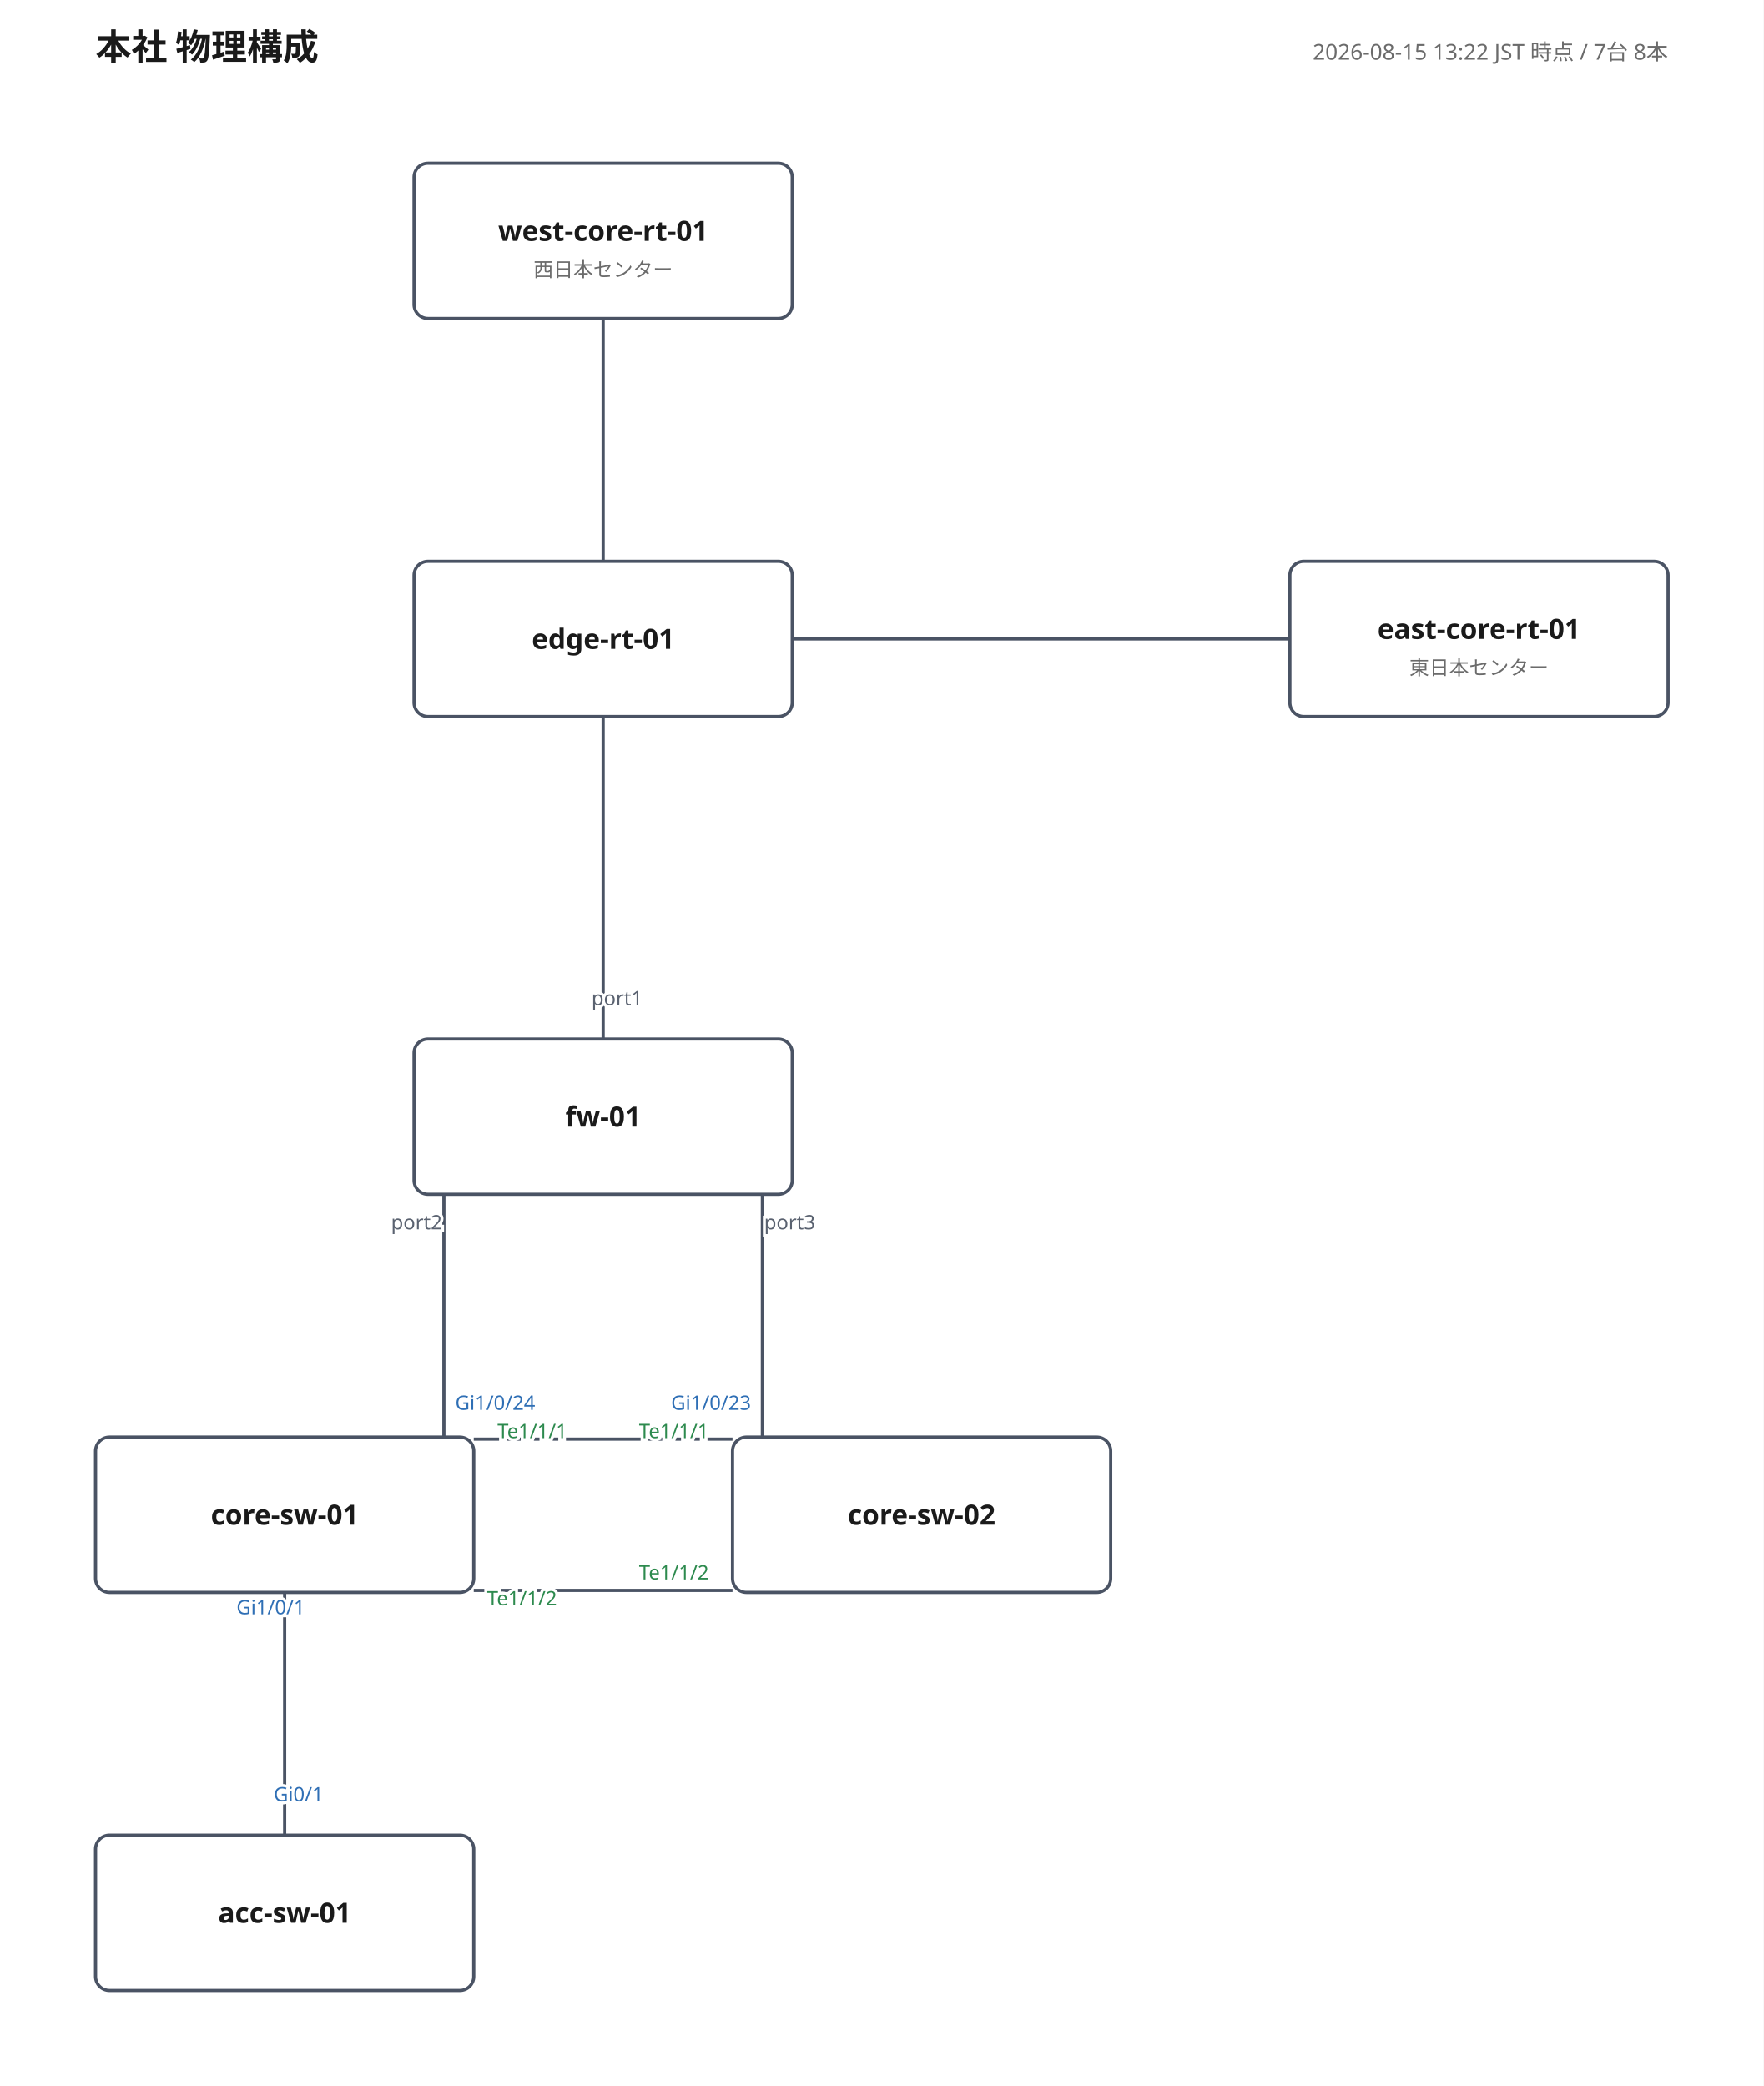
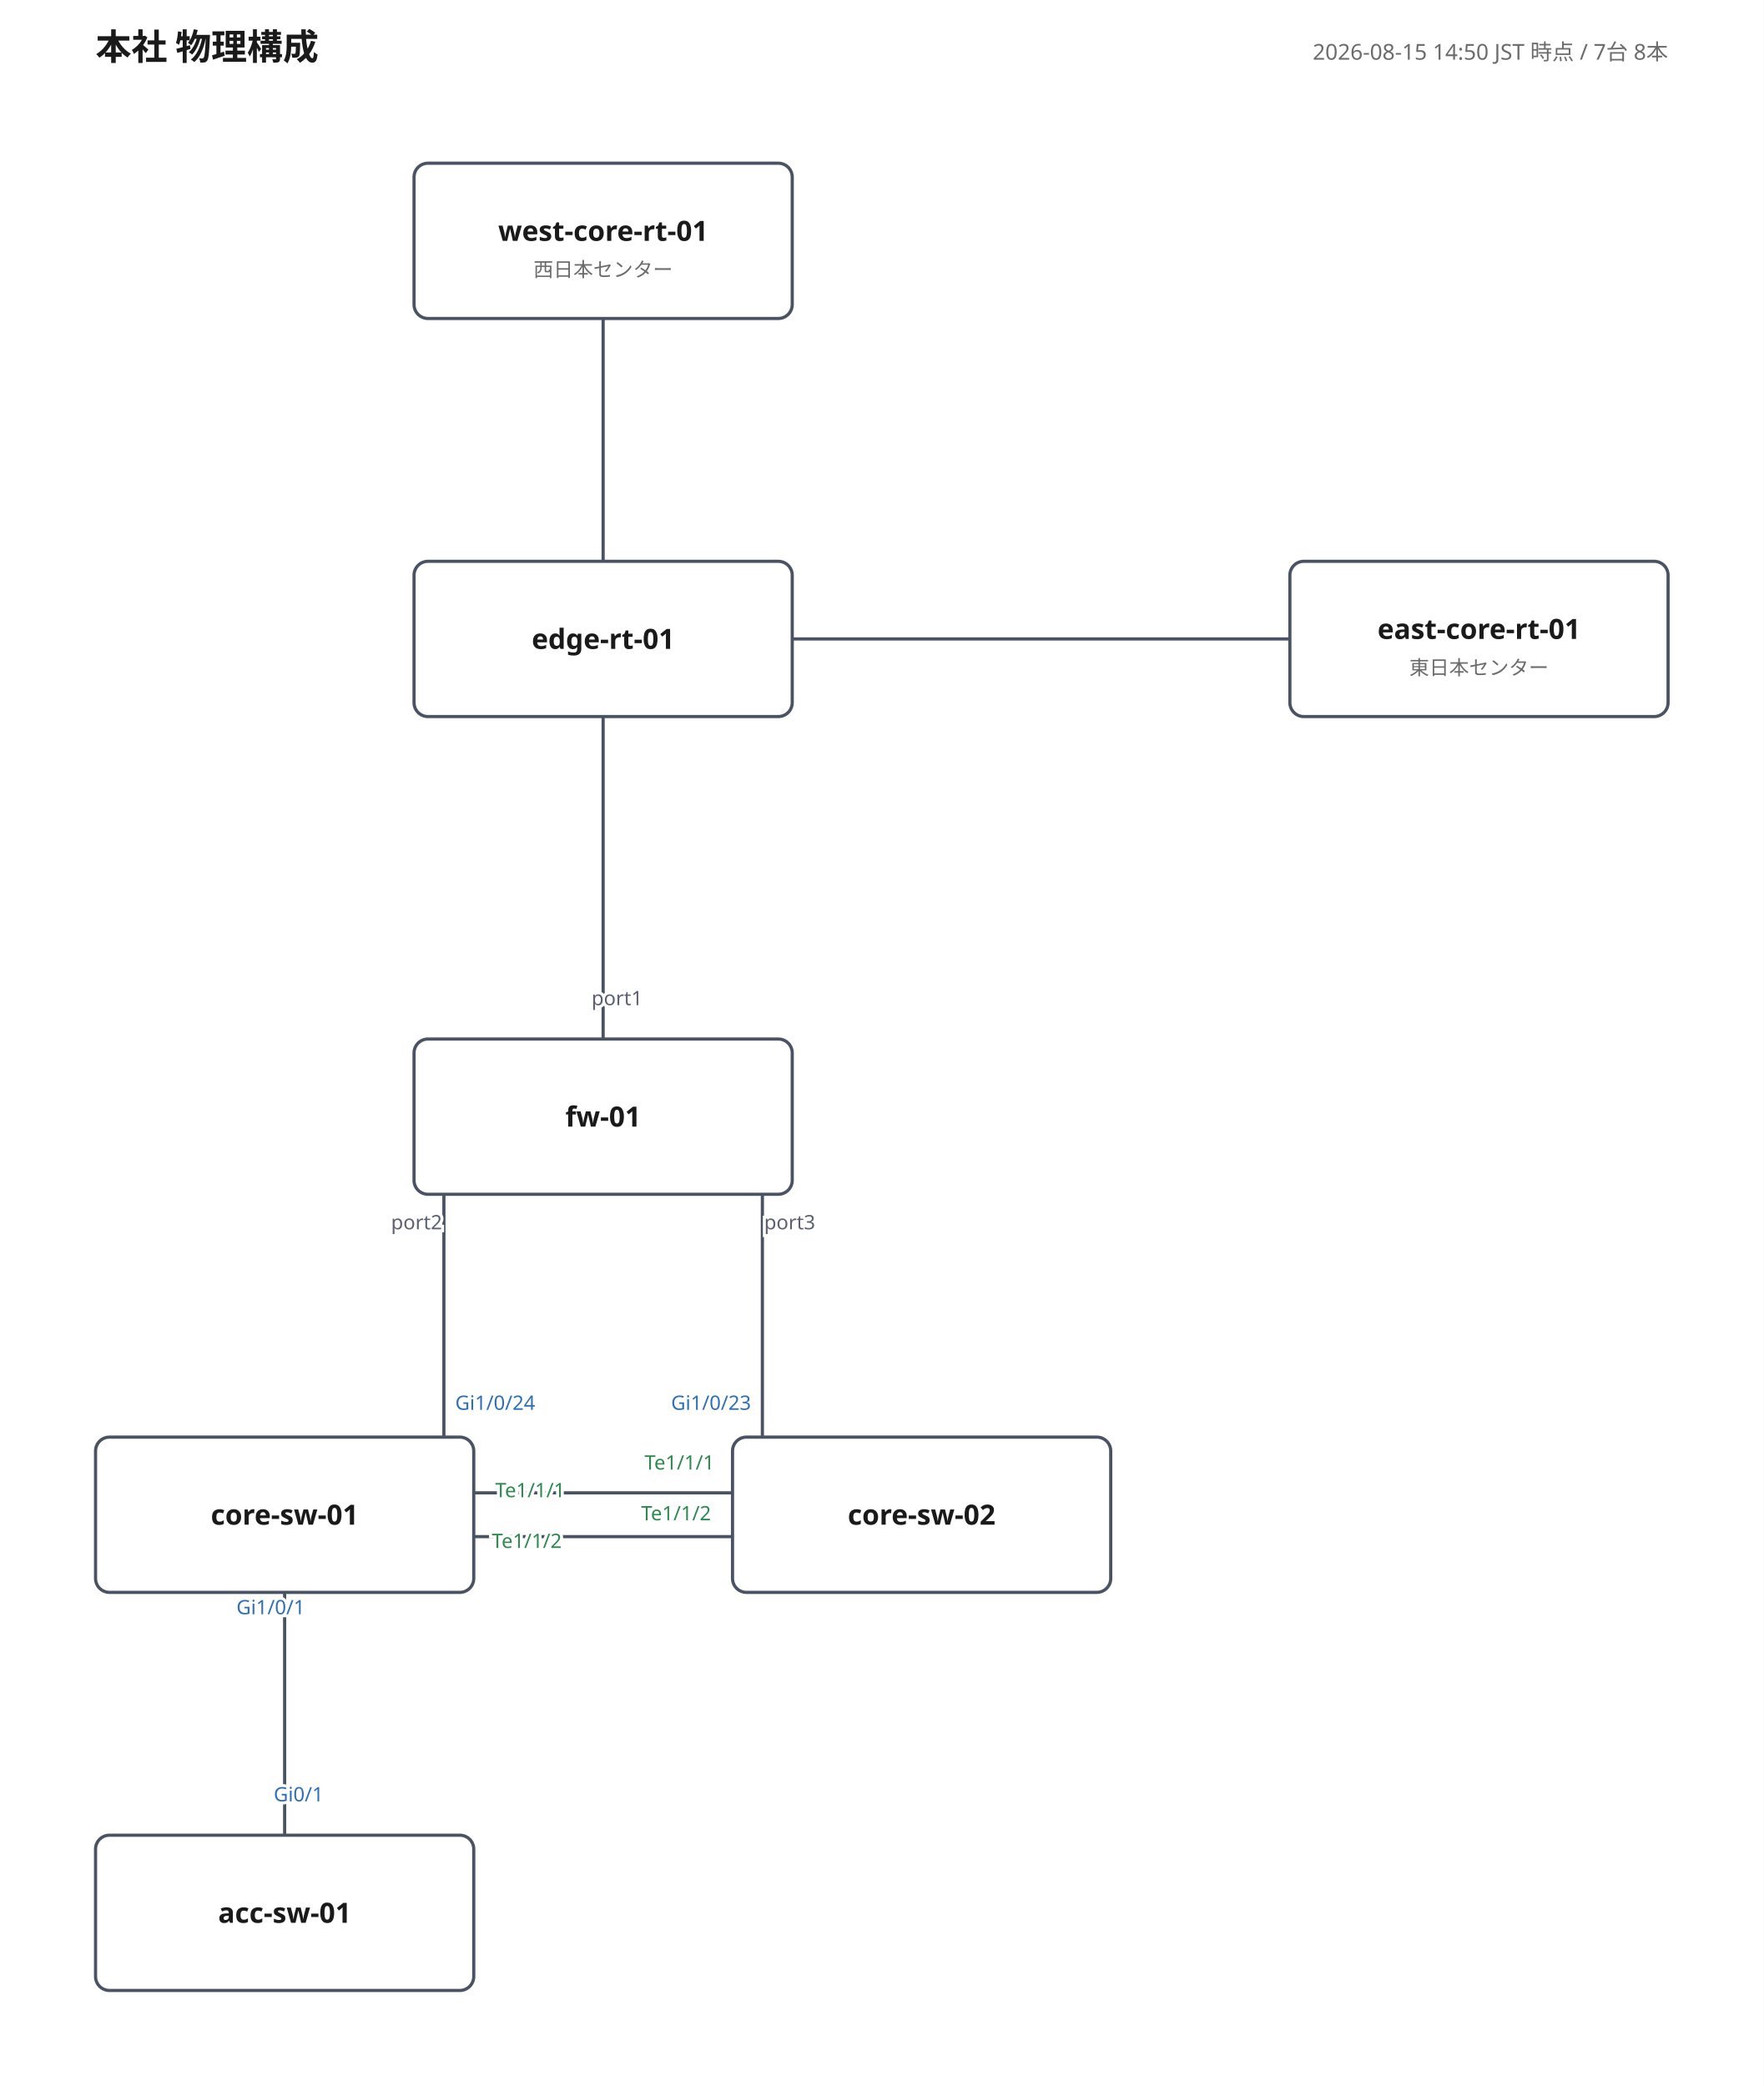
<svg xmlns="http://www.w3.org/2000/svg" width="886" height="1048" viewBox="0 0 886 1048" font-family="'Yu Gothic', 'Hiragino Kaku Gothic ProN', Meiryo, 'Noto Sans JP', sans-serif">
  <rect width="100%" height="100%" fill="#ffffff" />
  <text x="48" y="30" font-size="18" font-weight="700" fill="#1a1a1a">本社 物理構成</text>
-   <text x="838" y="30" font-size="11" fill="#6b6b6b" text-anchor="end">2026-08-15 13:22 JST 時点 / 7台 8本</text>
+   <text x="838" y="30" font-size="11" fill="#6b6b6b" text-anchor="end">2026-08-15 14:50 JST 時点 / 7台 8本</text>
  <polyline points="303,360 303,522" fill="none" stroke="#4a5364" stroke-width="1.6" />
  <text class="port-label" x="296.0" y="371.0" font-size="10" fill="#2f6fb5" text-anchor="middle" paint-order="stroke" stroke="#ffffff" stroke-width="3" />
  <text class="port-label" x="310.0" y="505.0" font-size="10" fill="#5a6270" text-anchor="middle" paint-order="stroke" stroke="#ffffff" stroke-width="3">port1</text>
  <polyline points="223,600 223,722" fill="none" stroke="#4a5364" stroke-width="1.6" />
  <text class="port-label" x="222.1" y="617.6" font-size="10" fill="#5a6270" text-anchor="end" paint-order="stroke" stroke="#ffffff" stroke-width="3">port2</text>
  <text class="port-label" x="228.7" y="708.3" font-size="10" fill="#2f6fb5" text-anchor="start" paint-order="stroke" stroke="#ffffff" stroke-width="3">Gi1/0/24</text>
  <polyline points="383,600 383,722" fill="none" stroke="#4a5364" stroke-width="1.6" />
  <text class="port-label" x="383.9" y="617.6" font-size="10" fill="#5a6270" text-anchor="start" paint-order="stroke" stroke="#ffffff" stroke-width="3">port3</text>
  <text class="port-label" x="377.3" y="708.3" font-size="10" fill="#2f6fb5" text-anchor="end" paint-order="stroke" stroke="#ffffff" stroke-width="3">Gi1/0/23</text>
-   <polyline points="238,723 368,723" fill="none" stroke="#4a5364" stroke-width="1.6" />
-   <text class="port-label" x="249.9" y="722.5" font-size="10" fill="#2d8a4e" text-anchor="start" paint-order="stroke" stroke="#ffffff" stroke-width="3">Te1/1/1</text>
-   <text class="port-label" x="356.1" y="722.5" font-size="10" fill="#2d8a4e" text-anchor="end" paint-order="stroke" stroke="#ffffff" stroke-width="3">Te1/1/1</text>
-   <polyline points="238,799 368,799" fill="none" stroke="#4a5364" stroke-width="1.6" />
-   <text class="port-label" x="244.7" y="806.5" font-size="10" fill="#2d8a4e" text-anchor="start" paint-order="stroke" stroke="#ffffff" stroke-width="3">Te1/1/2</text>
-   <text class="port-label" x="356.1" y="793.5" font-size="10" fill="#2d8a4e" text-anchor="end" paint-order="stroke" stroke="#ffffff" stroke-width="3">Te1/1/2</text>
+   <polyline points="238,750 368,750" fill="none" stroke="#4a5364" stroke-width="1.6" />
+   <text class="port-label" x="248.8" y="752.2" font-size="10" fill="#2d8a4e" text-anchor="start" paint-order="stroke" stroke="#ffffff" stroke-width="3">Te1/1/1</text>
+   <text class="port-label" x="358.9" y="738.3" font-size="10" fill="#2d8a4e" text-anchor="end" paint-order="stroke" stroke="#ffffff" stroke-width="3">Te1/1/1</text>
+   <polyline points="238,772 368,772" fill="none" stroke="#4a5364" stroke-width="1.6" />
+   <text class="port-label" x="247.1" y="777.7" font-size="10" fill="#2d8a4e" text-anchor="start" paint-order="stroke" stroke="#ffffff" stroke-width="3">Te1/1/2</text>
+   <text class="port-label" x="357.2" y="763.8" font-size="10" fill="#2d8a4e" text-anchor="end" paint-order="stroke" stroke="#ffffff" stroke-width="3">Te1/1/2</text>
  <polyline points="143,800 143,922" fill="none" stroke="#4a5364" stroke-width="1.6" />
  <text class="port-label" x="136.0" y="811.0" font-size="10" fill="#2f6fb5" text-anchor="middle" paint-order="stroke" stroke="#ffffff" stroke-width="3">Gi1/0/1</text>
  <text class="port-label" x="150.0" y="905.0" font-size="10" fill="#2f6fb5" text-anchor="middle" paint-order="stroke" stroke="#ffffff" stroke-width="3">Gi0/1</text>
  <polyline points="398,321 648,321" fill="none" stroke="#4a5364" stroke-width="1.6" />
  <text class="port-label" x="408.0" y="325.0" font-size="10" fill="#2f6fb5" text-anchor="start" paint-order="stroke" stroke="#ffffff" stroke-width="3" />
  <text class="port-label" x="638.0" y="311.0" font-size="10" fill="#2f6fb5" text-anchor="end" paint-order="stroke" stroke="#ffffff" stroke-width="3" />
  <polyline points="303,282 303,160" fill="none" stroke="#4a5364" stroke-width="1.6" />
  <text class="port-label" x="310.0" y="265.0" font-size="10" fill="#2f6fb5" text-anchor="middle" paint-order="stroke" stroke="#ffffff" stroke-width="3" />
  <text class="port-label" x="296.0" y="171.0" font-size="10" fill="#2f6fb5" text-anchor="middle" paint-order="stroke" stroke="#ffffff" stroke-width="3" />
  <g>
    <rect x="208" y="282" width="190" height="78" rx="7" fill="#ffffff" stroke="#4a5364" stroke-width="1.6" />
    <text x="303" y="326" font-size="14" font-weight="700" fill="#1a1a1a" text-anchor="middle">edge-rt-01</text>
  </g>
  <g>
    <rect x="648" y="282" width="190" height="78" rx="7" fill="#ffffff" stroke="#4a5364" stroke-width="1.6" />
    <text x="743" y="321" font-size="14" font-weight="700" fill="#1a1a1a" text-anchor="middle">east-core-rt-01</text>
    <text x="743" y="339" font-size="10" fill="#6b6b6b" text-anchor="middle">東日本センター</text>
  </g>
  <g>
    <rect x="208" y="82" width="190" height="78" rx="7" fill="#ffffff" stroke="#4a5364" stroke-width="1.6" />
    <text x="303" y="121" font-size="14" font-weight="700" fill="#1a1a1a" text-anchor="middle">west-core-rt-01</text>
    <text x="303" y="139" font-size="10" fill="#6b6b6b" text-anchor="middle">西日本センター</text>
  </g>
  <g>
    <rect x="208" y="522" width="190" height="78" rx="7" fill="#ffffff" stroke="#4a5364" stroke-width="1.6" />
    <text x="303" y="566" font-size="14" font-weight="700" fill="#1a1a1a" text-anchor="middle">fw-01</text>
  </g>
  <g>
    <rect x="48" y="722" width="190" height="78" rx="7" fill="#ffffff" stroke="#4a5364" stroke-width="1.6" />
    <text x="143" y="766" font-size="14" font-weight="700" fill="#1a1a1a" text-anchor="middle">core-sw-01</text>
  </g>
  <g>
    <rect x="368" y="722" width="190" height="78" rx="7" fill="#ffffff" stroke="#4a5364" stroke-width="1.6" />
    <text x="463" y="766" font-size="14" font-weight="700" fill="#1a1a1a" text-anchor="middle">core-sw-02</text>
  </g>
  <g>
    <rect x="48" y="922" width="190" height="78" rx="7" fill="#ffffff" stroke="#4a5364" stroke-width="1.6" />
    <text x="143" y="966" font-size="14" font-weight="700" fill="#1a1a1a" text-anchor="middle">acc-sw-01</text>
  </g>
</svg>
